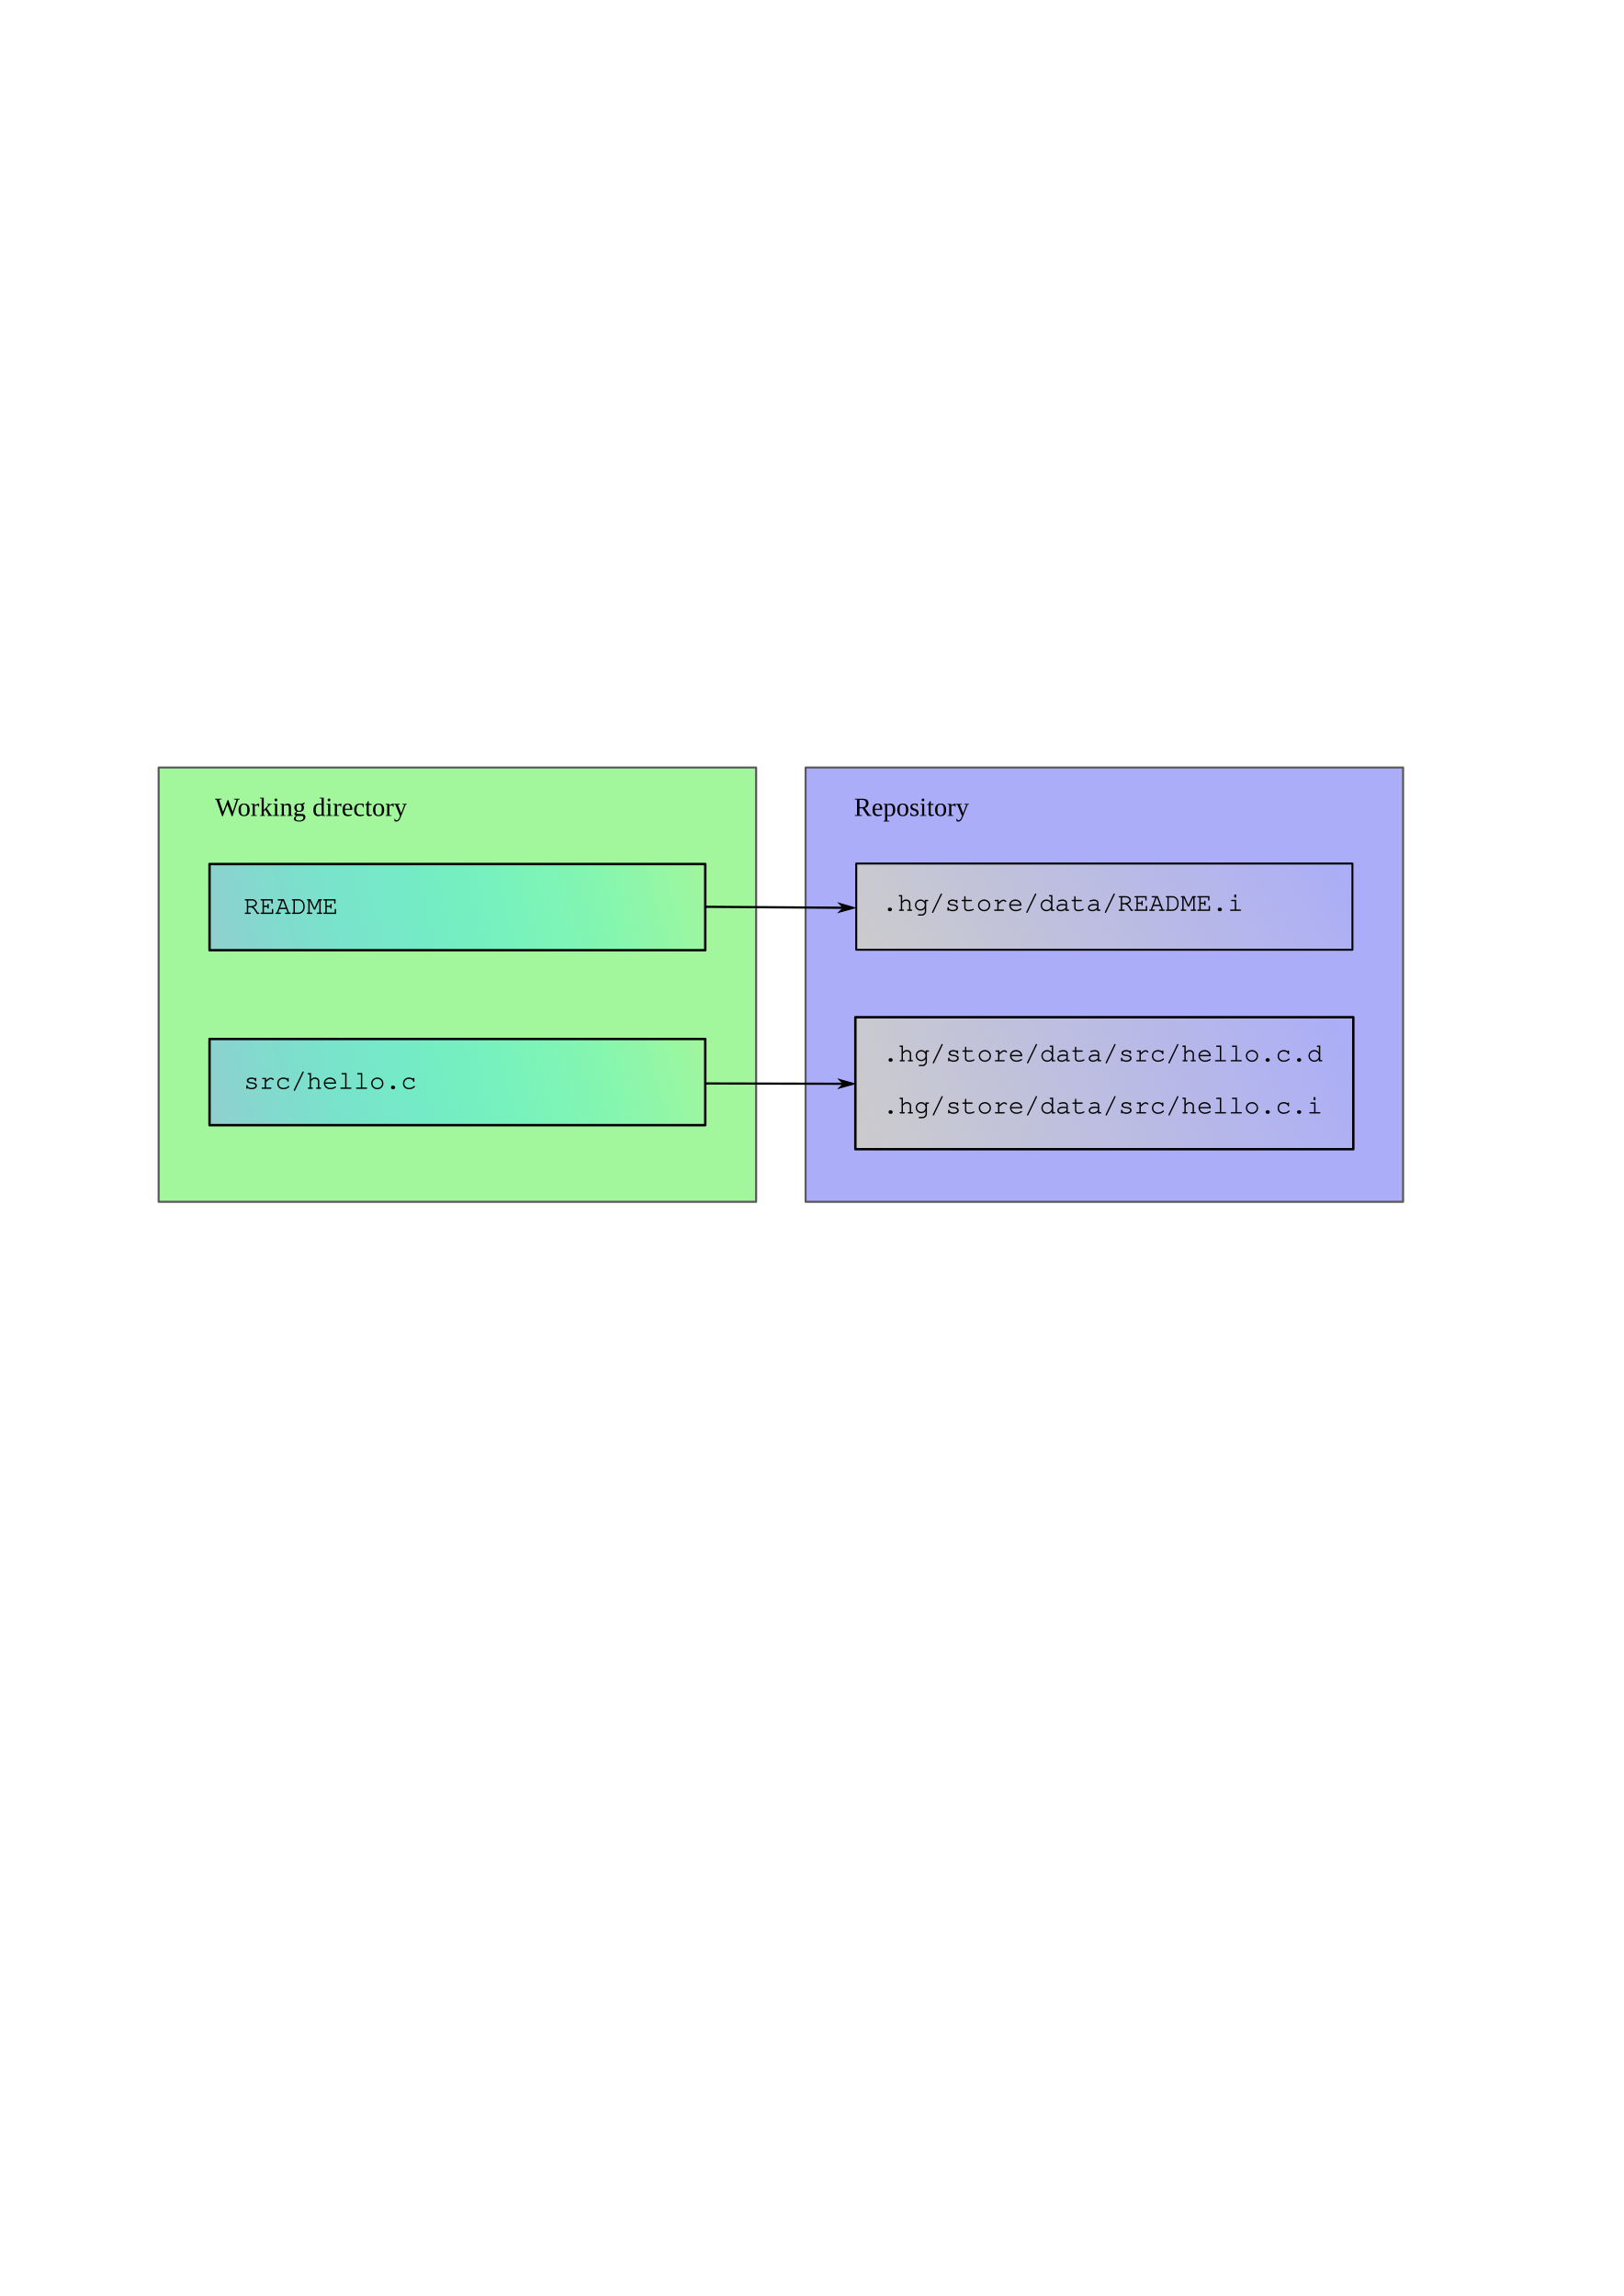
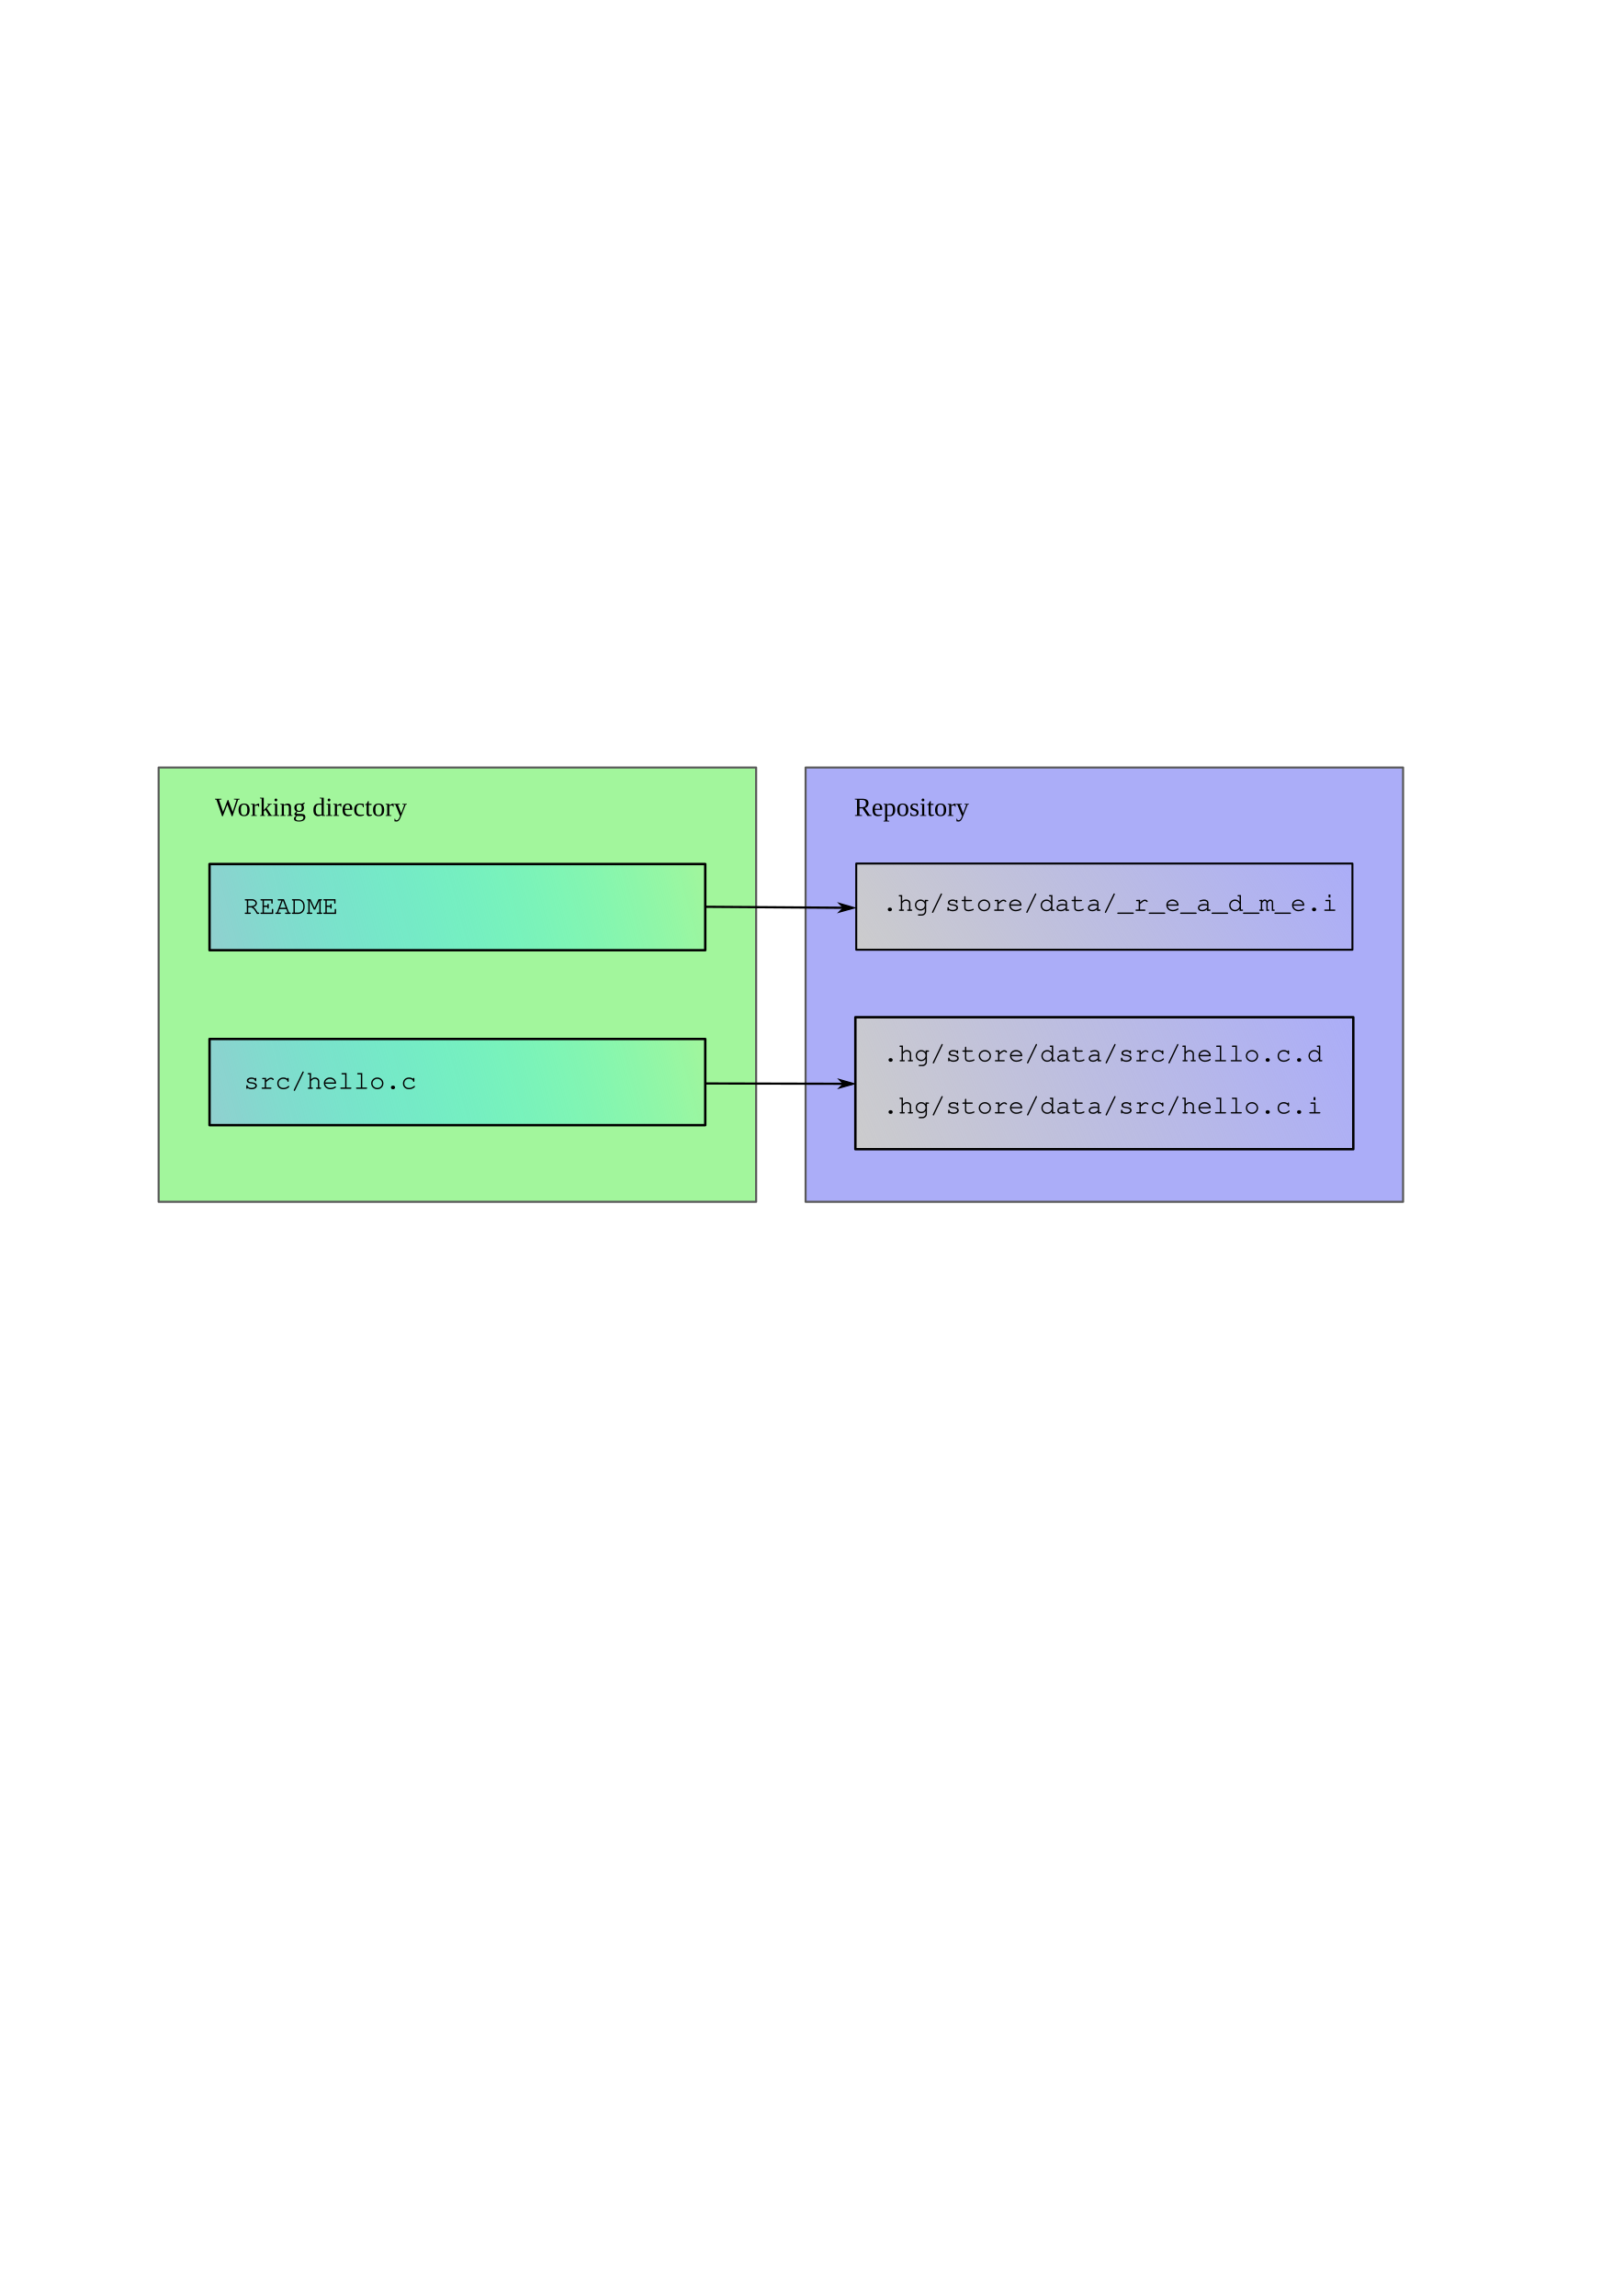
<svg xmlns="http://www.w3.org/2000/svg" xmlns:xlink="http://www.w3.org/1999/xlink" width="744.094" height="1052.362" id="svg2">
  <defs id="defs4">
    <marker orient="auto" refY="0.0" refX="0.0" id="Arrow1Mend" style="overflow:visible;">
      <path id="path3128" d="M 0.0,0.0 L 5.0,-5.0 L -12.5,0.0 L 5.0,5.0 L 0.0,0.0 z " style="fill-rule:evenodd;stroke:#000000;stroke-width:1.0pt;marker-start:none;" transform="scale(0.4) rotate(180) translate(10,0)" />
    </marker>
    <linearGradient id="linearGradient2887">
      <stop style="stop-color:#91cfcf;stop-opacity:1;" offset="0" id="stop2889" />
      <stop style="stop-color:aqua;stop-opacity:0;" offset="1" id="stop2891" />
    </linearGradient>
    <linearGradient id="linearGradient2795">
      <stop style="stop-color:#ccc;stop-opacity:1;" offset="0" id="stop2797" />
      <stop style="stop-color:#ccc;stop-opacity:0;" offset="1" id="stop2799" />
    </linearGradient>
    <linearGradient xlink:href="#linearGradient2795" id="linearGradient3170" gradientUnits="userSpaceOnUse" gradientTransform="translate(121.2183,94.95434)" x1="81.322" y1="404.344" x2="201.52" y2="373.04" />
    <linearGradient xlink:href="#linearGradient2887" id="linearGradient3172" gradientUnits="userSpaceOnUse" gradientTransform="translate(0,12)" x1="62.634" y1="503.339" x2="248.492" y2="462.943" />
    <linearGradient xlink:href="#linearGradient2795" id="linearGradient3174" gradientUnits="userSpaceOnUse" gradientTransform="matrix(1.001035,0,0,0.653159,236.7075,153.0415)" x1="81.322" y1="404.344" x2="201.52" y2="373.04" />
    <linearGradient xlink:href="#linearGradient2887" id="linearGradient3176" gradientUnits="userSpaceOnUse" gradientTransform="translate(0,12)" x1="62.634" y1="503.339" x2="248.492" y2="462.943" />
    <linearGradient xlink:href="#linearGradient2795" id="linearGradient3208" gradientUnits="userSpaceOnUse" gradientTransform="matrix(1.001035,0,0,0.653159,236.7075,153.0415)" x1="81.322" y1="404.344" x2="201.52" y2="373.04" />
    <linearGradient xlink:href="#linearGradient2887" id="linearGradient3210" gradientUnits="userSpaceOnUse" gradientTransform="translate(0,12)" x1="62.634" y1="503.339" x2="248.492" y2="462.943" />
    <linearGradient xlink:href="#linearGradient2795" id="linearGradient3212" gradientUnits="userSpaceOnUse" gradientTransform="translate(121.2183,94.95434)" x1="81.322" y1="404.344" x2="201.52" y2="373.04" />
    <linearGradient xlink:href="#linearGradient2887" id="linearGradient3214" gradientUnits="userSpaceOnUse" gradientTransform="translate(0,12)" x1="62.634" y1="503.339" x2="248.492" y2="462.943" />
    <linearGradient xlink:href="#linearGradient2795" id="linearGradient3256" gradientUnits="userSpaceOnUse" gradientTransform="matrix(1.234377,0,0,0.9981848,103.2559,95.68189)" x1="74.302" y1="431.674" x2="260.059" y2="369.953" />
    <linearGradient xlink:href="#linearGradient2887" id="linearGradient3258" gradientUnits="userSpaceOnUse" gradientTransform="matrix(1.228929,0,0,0.9972824,-62.037,13.313)" x1="62.634" y1="503.339" x2="248.492" y2="462.943" />
    <linearGradient xlink:href="#linearGradient2795" id="linearGradient3260" gradientUnits="userSpaceOnUse" gradientTransform="matrix(1.230074,0,0,0.6517275,219.9751,153.6153)" x1="74.388" y1="431.806" x2="259.973" y2="369.822" />
    <linearGradient xlink:href="#linearGradient2887" id="linearGradient3262" gradientUnits="userSpaceOnUse" gradientTransform="matrix(1.228927,0,0,0.9972824,-62.03676,13.31298)" x1="62.634" y1="503.339" x2="248.492" y2="462.943" />
  </defs>
  <g id="layer1">
    <rect style="opacity:1;fill:#abadf8;fill-opacity:1;stroke:#595959;stroke-width:0.938;stroke-linecap:round;stroke-linejoin:round;stroke-miterlimit:4;stroke-dasharray:none;stroke-dashoffset:0;stroke-opacity:1" id="rect3180" width="273.814" height="199.062" x="369.18" y="351.79" />
    <rect style="opacity:1;fill:#a2f69c;fill-opacity:1;stroke:#595959;stroke-width:0.938;stroke-linecap:round;stroke-linejoin:round;stroke-miterlimit:4;stroke-dasharray:none;stroke-dashoffset:0;stroke-opacity:1" id="rect3178" width="273.813" height="199.062" x="72.7" y="351.79" />
    <g id="g3144" transform="translate(80.46705,0.71578)">
      <g id="g2940">
        <rect style="fill:url(#linearGradient3260);fill-opacity:1;stroke:#000000;stroke-width:0.895;stroke-linecap:round;stroke-linejoin:round;stroke-miterlimit:4;stroke-dasharray:none;stroke-dashoffset:0;stroke-opacity:1" id="rect2914" width="227.389" height="39.501" x="311.925" y="395.086" />
        <text xml:space="preserve" style="font-size:12px;font-style:normal;font-weight:normal;fill:#000000;fill-opacity:1;stroke:none;stroke-width:1px;stroke-linecap:butt;stroke-linejoin:miter;stroke-opacity:1;font-family:Times New Roman" x="323.728" y="416.763" id="text2918">
-           <tspan id="tspan2920" x="323.728" y="416.763" style="font-family:Courier">.hg/store/data/README.i</tspan>
+           <tspan id="tspan2920" x="323.728" y="416.763" style="font-family:Courier">.hg/store/data/_r_e_a_d_m_e.i</tspan>
        </text>
      </g>
      <g transform="translate(3.79093e-5,-80.1853)" id="g2945">
        <g id="g2955">
          <rect y="475.497" x="15.551" height="39.501" width="227.177" id="rect2947" style="fill:url(#linearGradient3262);fill-opacity:1;stroke:#000000;stroke-width:1.107;stroke-linecap:round;stroke-linejoin:round;stroke-miterlimit:4;stroke-dasharray:none;stroke-dashoffset:0;stroke-opacity:1" />
          <text id="text2949" y="498.351" x="31.231" style="font-size:12px;font-style:normal;font-weight:normal;fill:#000000;fill-opacity:1;stroke:none;stroke-width:1px;stroke-linecap:butt;stroke-linejoin:miter;stroke-opacity:1;font-family:Times New Roman" xml:space="preserve">
            <tspan style="font-family:Courier" y="498.351" x="31.231" id="tspan2951">README</tspan>
          </text>
        </g>
      </g>
      <path id="path2960" d="M 242.947,414.911 C 242.947,414.911 293.611,415.268 310.163,415.386" style="fill:none;fill-opacity:0.75;fill-rule:evenodd;stroke:#000000;stroke-width:1.02px;stroke-linecap:butt;stroke-linejoin:miter;marker-end:url(#Arrow1Mend);stroke-opacity:1" />
    </g>
    <g id="g3156" transform="translate(80.46705,0.71578)">
      <g transform="translate(116,0)" id="g2831">
        <rect style="fill:url(#linearGradient3256);fill-opacity:1;stroke:#000000;stroke-width:1.11;stroke-linecap:round;stroke-linejoin:round;stroke-miterlimit:4;stroke-dasharray:none;stroke-dashoffset:0;stroke-opacity:1" id="rect1906" width="228.184" height="60.499" x="195.527" y="465.519" />
        <g id="g2803" transform="translate(-0.893671,1.833581)">
          <text id="text1884" y="483.928" x="208.959" style="font-size:12px;font-style:normal;font-weight:normal;fill:#000000;fill-opacity:1;stroke:none;stroke-width:1px;stroke-linecap:butt;stroke-linejoin:miter;stroke-opacity:1;font-family:Times New Roman" xml:space="preserve">
            <tspan style="font-family:Courier" y="483.928" x="208.959" id="tspan1886">.hg/store/data/src/hello.c.d</tspan>
          </text>
          <text id="text1888" y="507.793" x="208.959" style="font-size:12px;font-style:normal;font-weight:normal;fill:#000000;fill-opacity:1;stroke:none;stroke-width:1px;stroke-linecap:butt;stroke-linejoin:miter;stroke-opacity:1;font-family:Times New Roman" xml:space="preserve">
            <tspan style="font-family:Courier" y="507.793" x="208.959" id="tspan1890">.hg/store/data/src/hello.c.i</tspan>
          </text>
        </g>
      </g>
      <g id="g2907">
        <rect style="fill:url(#linearGradient3258);fill-opacity:1;stroke:#000000;stroke-width:1.107;stroke-linecap:round;stroke-linejoin:round;stroke-miterlimit:4;stroke-dasharray:none;stroke-dashoffset:0;stroke-opacity:1" id="rect2843" width="227.177" height="39.501" x="15.551" y="475.497" />
        <text xml:space="preserve" style="font-size:12px;font-style:normal;font-weight:normal;fill:#000000;fill-opacity:1;stroke:none;stroke-width:1px;stroke-linecap:butt;stroke-linejoin:miter;stroke-opacity:1;font-family:Times New Roman" x="31.231" y="498.351" id="text2847">
          <tspan id="tspan2849" x="31.231" y="498.351" style="font-family:Courier">src/hello.c</tspan>
        </text>
      </g>
      <path id="path2962" d="M 242.431,495.88 C 242.431,495.88 292.886,495.999 310.041,496.039" style="fill:none;fill-opacity:0.75;fill-rule:evenodd;stroke:#000000;stroke-width:1px;stroke-linecap:butt;stroke-linejoin:miter;marker-end:url(#Arrow1Mend);stroke-opacity:1" />
    </g>
    <text xml:space="preserve" style="font-size:12px;font-style:normal;font-weight:normal;fill:#000000;fill-opacity:1;stroke:none;stroke-width:1px;stroke-linecap:butt;stroke-linejoin:miter;stroke-opacity:1;font-family:Times New Roman" x="98.497" y="373.964" id="text3216">
      <tspan id="tspan3218" x="98.497" y="373.964">Working directory</tspan>
    </text>
    <text xml:space="preserve" style="font-size:12px;font-style:normal;font-weight:normal;fill:#000000;fill-opacity:1;stroke:none;stroke-width:1px;stroke-linecap:butt;stroke-linejoin:miter;stroke-opacity:1;font-family:Times New Roman" x="391.392" y="373.964" id="text3228">
      <tspan id="tspan3230" x="391.392" y="373.964">Repository</tspan>
    </text>
  </g>
</svg>
